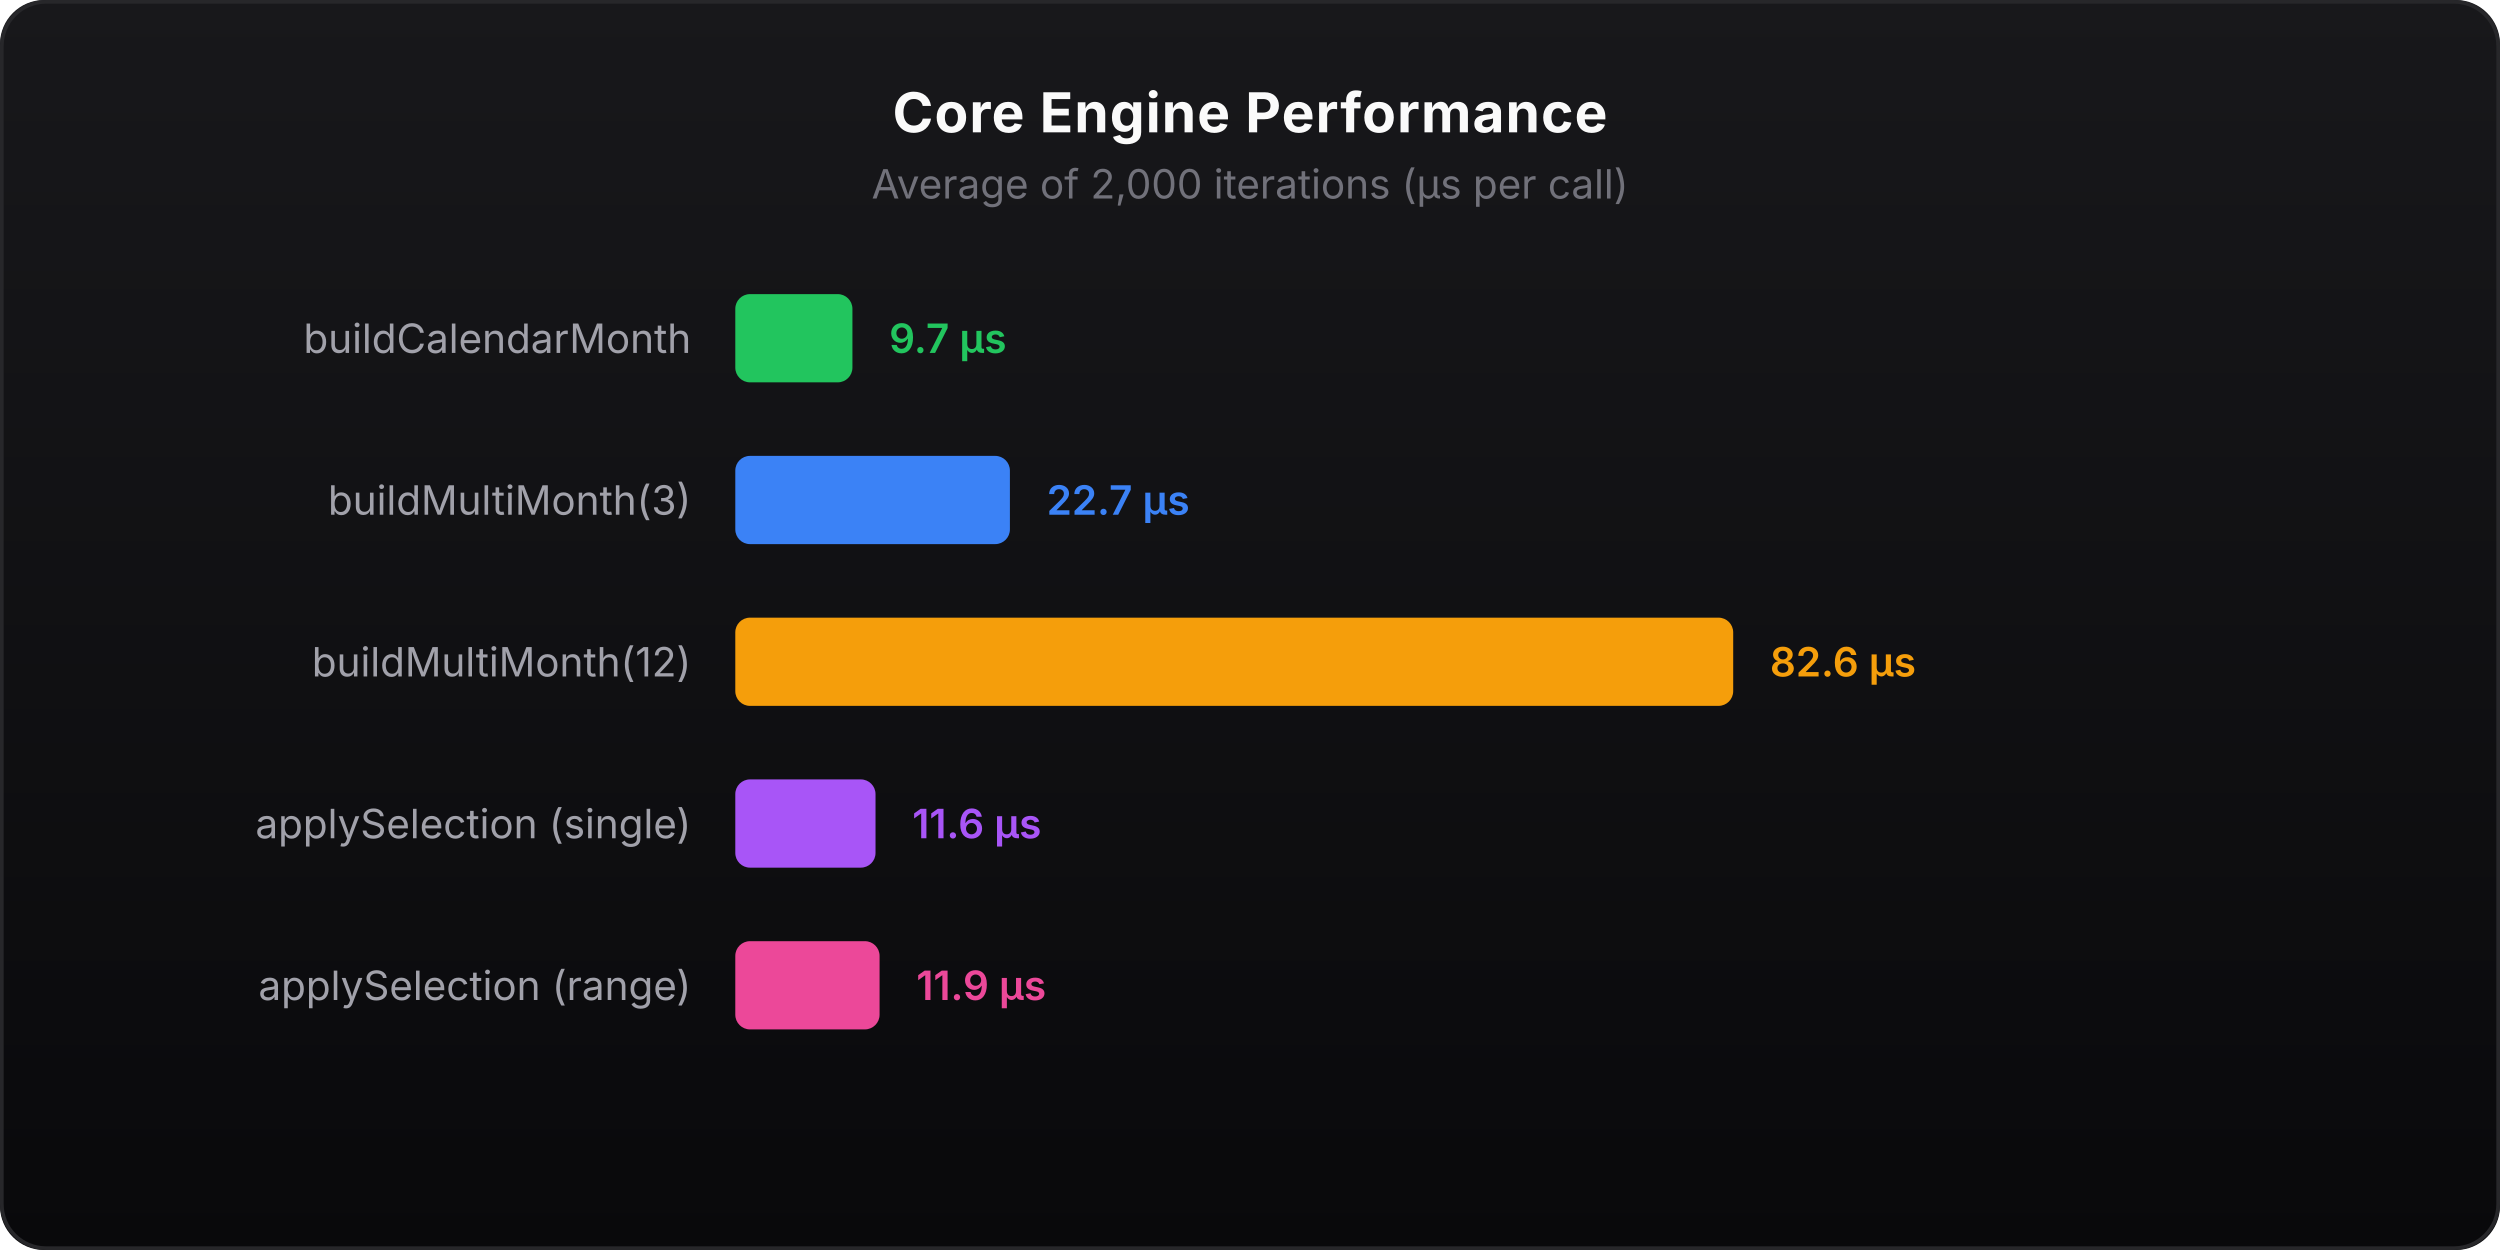
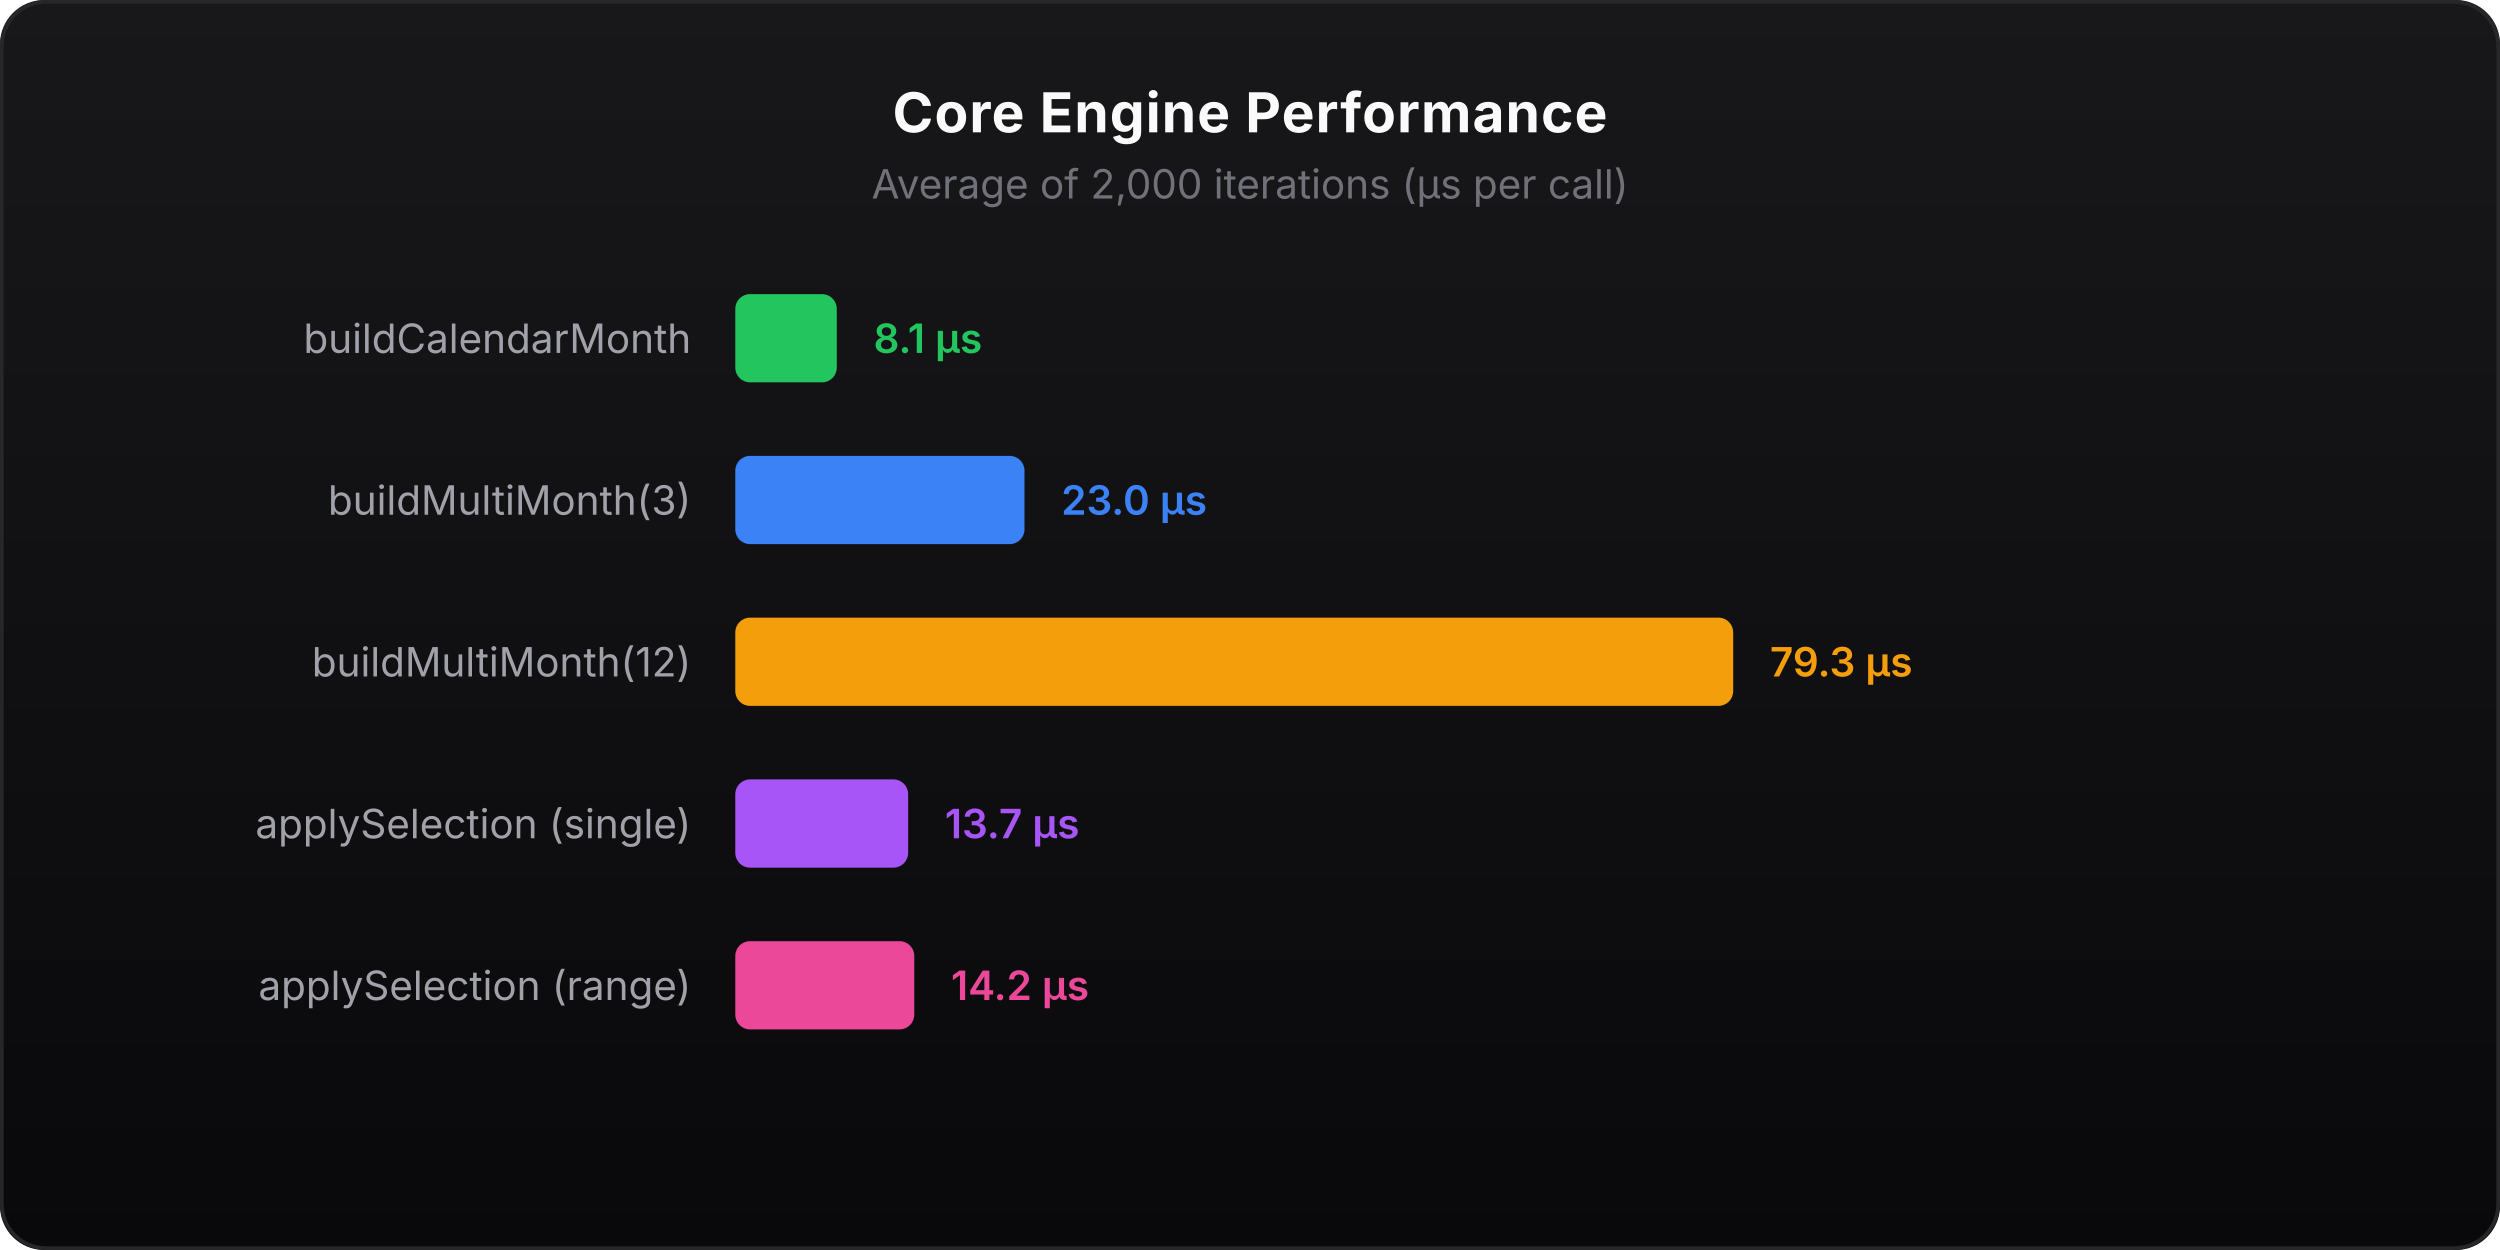
<svg xmlns="http://www.w3.org/2000/svg" viewBox="0 0 680 340" font-family="'Inter', system-ui, -apple-system, sans-serif">
  <defs>
    <linearGradient id="cardGrad" x1="0" y1="0" x2="0" y2="1">
      <stop offset="0%" stop-color="#18181b" />
      <stop offset="100%" stop-color="#09090b" />
    </linearGradient>
  </defs>
  <rect width="680" height="340" fill="url(#cardGrad)" rx="12" />
  <rect x="0.5" y="0.5" width="679" height="339" fill="none" stroke="#27272a" rx="12" stroke-width="1" />
  <text x="340" y="36" text-anchor="middle" fill="#fafafa" font-size="15" font-weight="700" letter-spacing="0.02em">Core Engine Performance</text>
  <text x="340" y="54" text-anchor="middle" fill="#71717a" font-size="11">Average of 2,000 iterations (μs per call)</text>
  <text x="188" y="96" text-anchor="end" fill="#a1a1aa" font-size="11">buildCalendarMonth</text>
-   <rect x="200" y="80" width="31.861" height="24" fill="#22c55e" rx="4" />
-   <text x="241.861" y="96" fill="#22c55e" font-size="11" font-weight="600">9.7 μs</text>
+   <rect x="200" y="80" width="27.603" height="24" fill="#22c55e" rx="4" />
+   <text x="237.603" y="96" fill="#22c55e" font-size="11" font-weight="600">8.1 μs</text>
  <text x="188" y="140" text-anchor="end" fill="#a1a1aa" font-size="11">buildMultiMonth(3)</text>
-   <rect x="200" y="124" width="74.694" height="24" fill="#3b82f6" rx="4" />
-   <text x="284.694" y="140" fill="#3b82f6" font-size="11" font-weight="600">22.7 μs</text>
+   <rect x="200" y="124" width="78.662" height="24" fill="#3b82f6" rx="4" />
+   <text x="288.662" y="140" fill="#3b82f6" font-size="11" font-weight="600">23.0 μs</text>
  <text x="188" y="184" text-anchor="end" fill="#a1a1aa" font-size="11">buildMultiMonth(12)</text>
  <rect x="200" y="168" width="271.429" height="24" fill="#f59e0b" rx="4" />
-   <text x="481.429" y="184" fill="#f59e0b" font-size="11" font-weight="600">82.6 μs</text>
+   <text x="481.429" y="184" fill="#f59e0b" font-size="11" font-weight="600">79.3 μs</text>
  <text x="188" y="228" text-anchor="end" fill="#a1a1aa" font-size="11">applySelection (single)</text>
-   <rect x="200" y="212" width="38.142" height="24" fill="#a855f7" rx="4" />
-   <text x="248.142" y="228" fill="#a855f7" font-size="11" font-weight="600">11.6 μs</text>
+   <rect x="200" y="212" width="47.016" height="24" fill="#a855f7" rx="4" />
+   <text x="257.016" y="228" fill="#a855f7" font-size="11" font-weight="600">13.7 μs</text>
  <text x="188" y="272" text-anchor="end" fill="#a1a1aa" font-size="11">applySelection (range)</text>
-   <rect x="200" y="256" width="39.245" height="24" fill="#ec4899" rx="4" />
-   <text x="249.245" y="272" fill="#ec4899" font-size="11" font-weight="600">11.9 μs</text>
+   <rect x="200" y="256" width="48.682" height="24" fill="#ec4899" rx="4" />
+   <text x="258.682" y="272" fill="#ec4899" font-size="11" font-weight="600">14.2 μs</text>
</svg>
